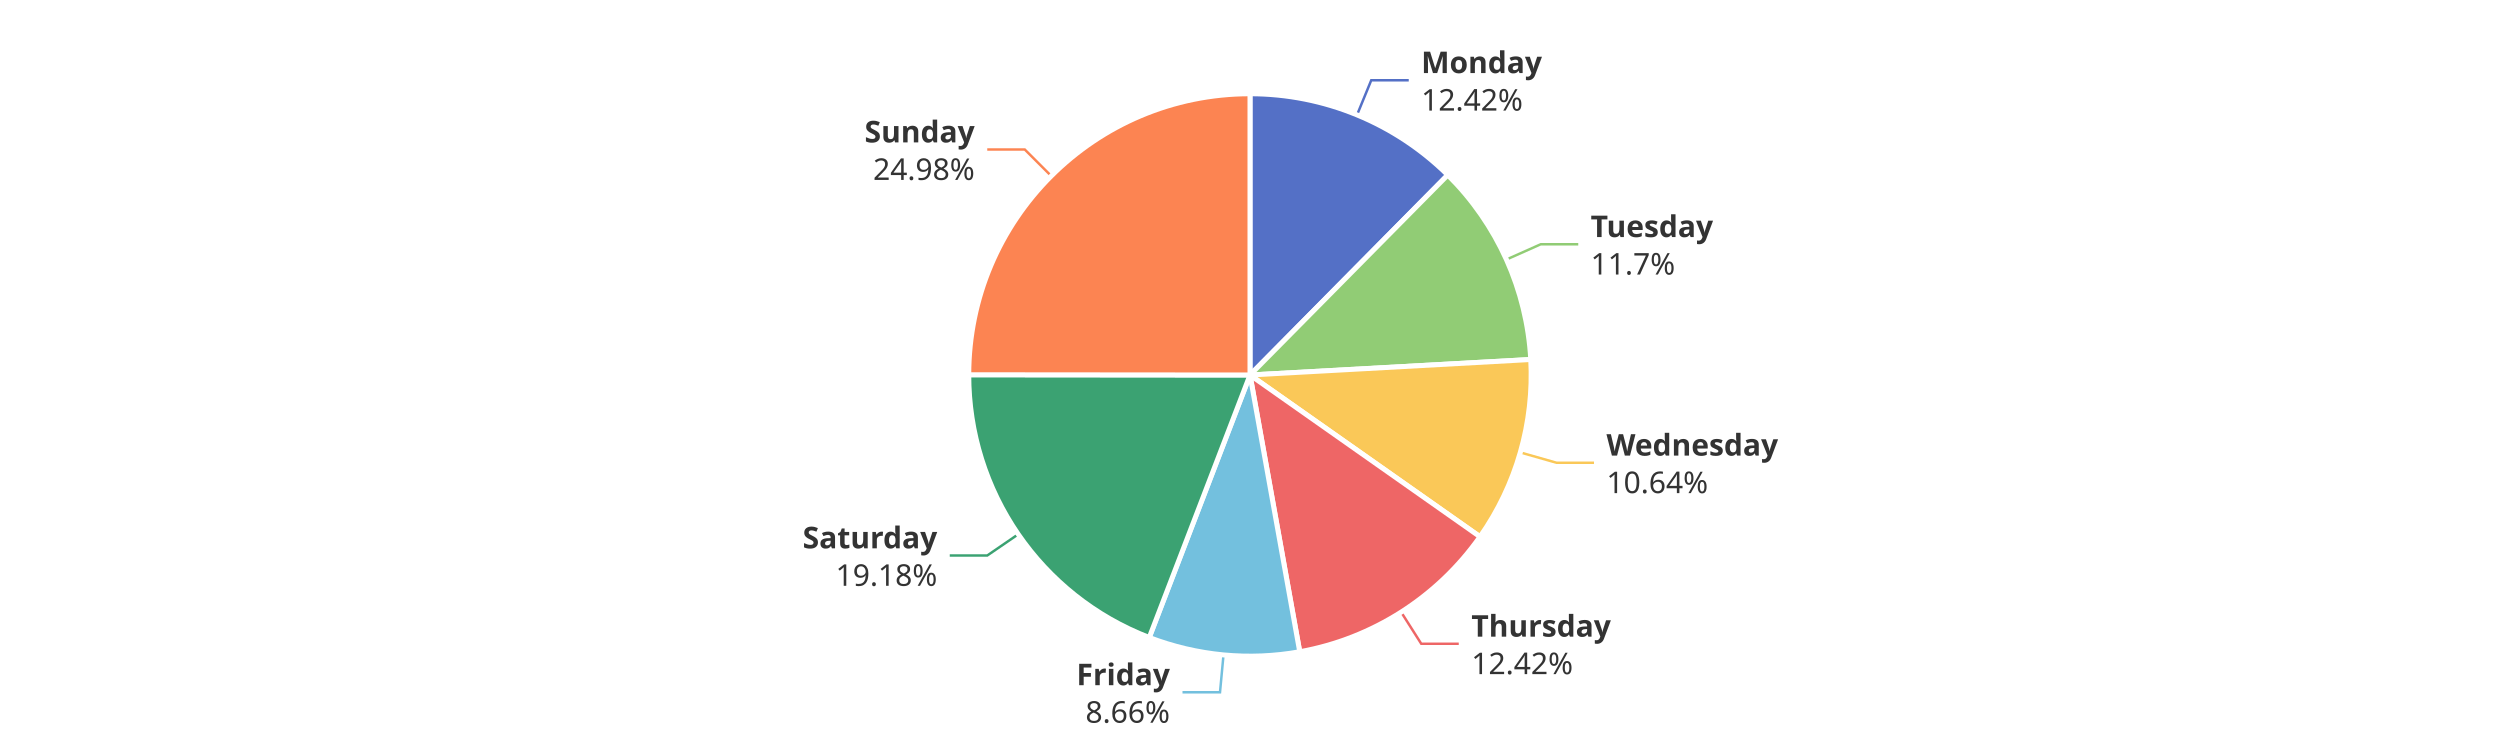
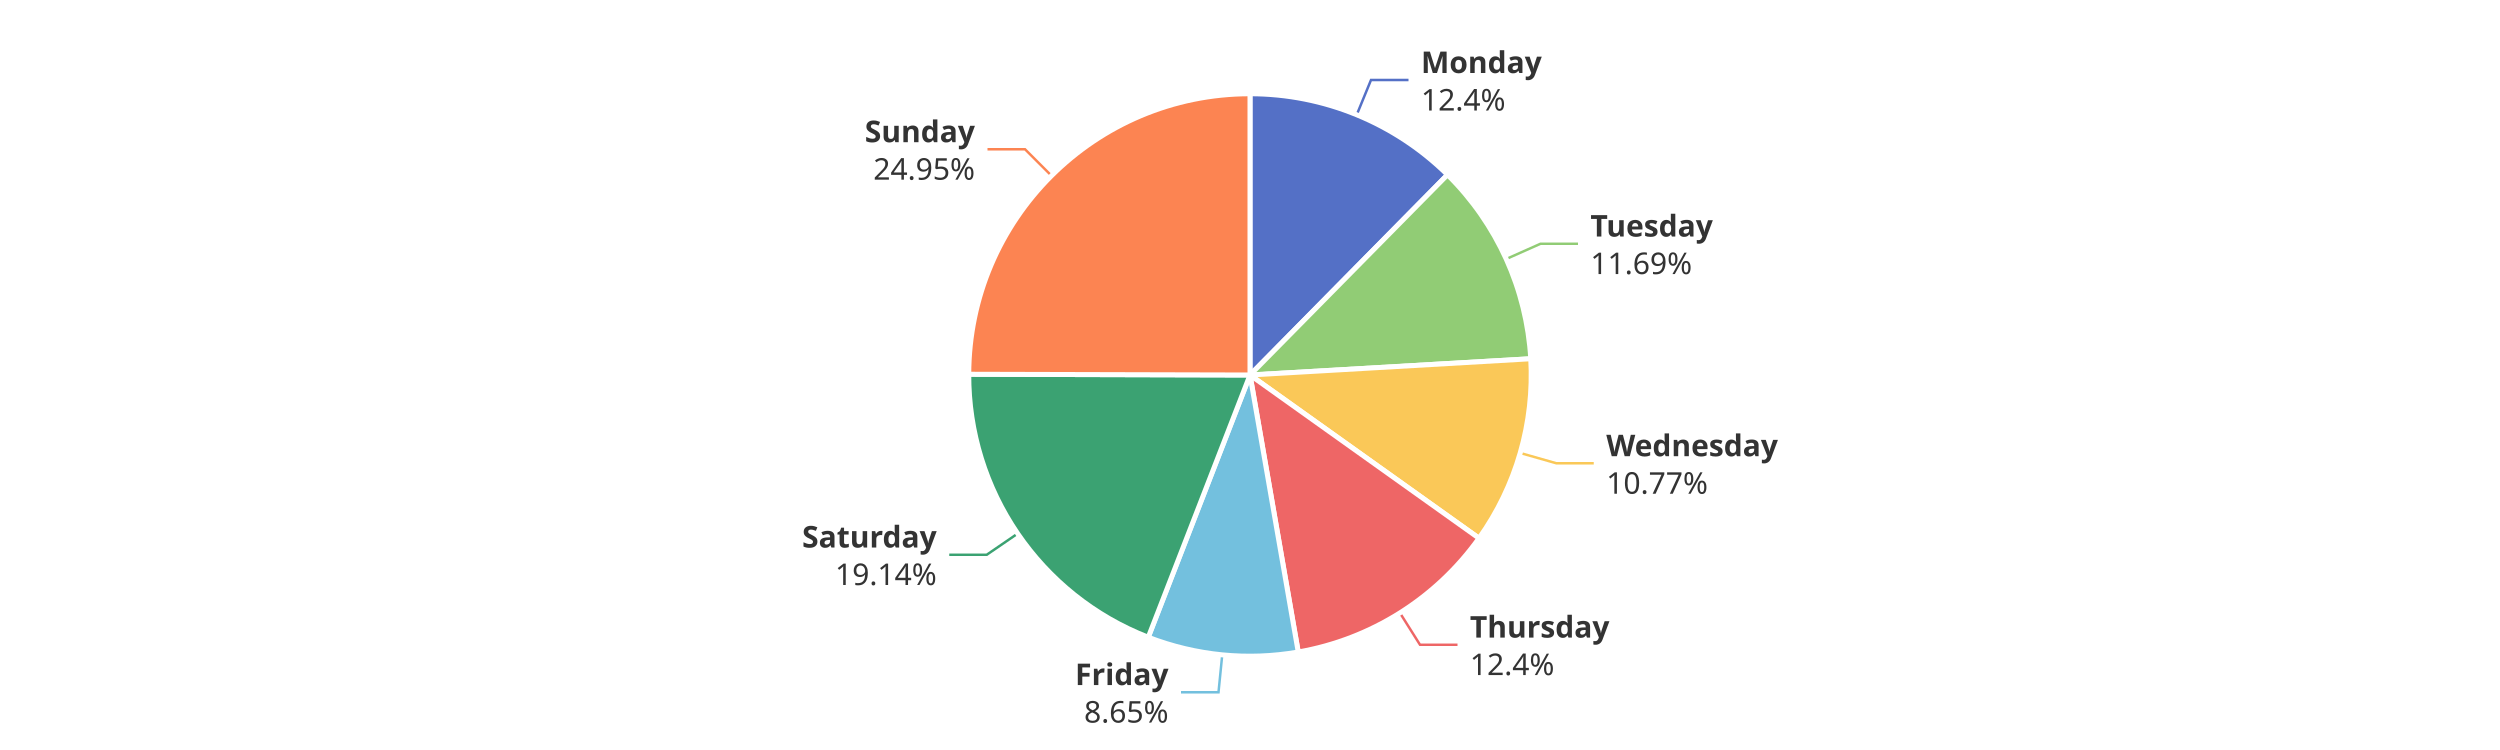
<svg xmlns="http://www.w3.org/2000/svg" width="1000" height="300" version="1.1" baseProfile="full" viewBox="0 0 1000 300">
  <rect width="1000" height="300" x="0" y="0" id="0" fill="#ffffff" />
-   <polyline points="542.8 46 548.5 32.1 563.5 32.1" fill="none" stroke="#5470c6" />
-   <polyline points="602.6 103.8 616.3 97.7 631.3 97.7" fill="none" stroke="#91cc75" />
-   <polyline points="608.2 181 622.6 185.1 637.6 185.1" fill="none" stroke="#fac858" />
-   <polyline points="560.5 244.9 568.5 257.5 583.5 257.5" fill="none" stroke="#ee6666" />
-   <polyline points="489.4 262 488 276.9 473 276.9" fill="none" stroke="#73c0de" />
-   <polyline points="407.3 213.7 394.9 222.2 379.9 222.2" fill="none" stroke="#3ba272" />
-   <polyline points="420.5 70.4 409.9 59.8 394.9 59.8" fill="none" stroke="#fc8452" />
-   <path d="M500 37.5A112.5 112.5 0 0 1 579.1 70L500 150Z" fill="#5470c6" stroke="#fff" stroke-width="2" stroke-linejoin="round" />
-   <path d="M579.1 70A112.5 112.5 0 0 1 612.3 143.8L500 150Z" fill="#91cc75" stroke="#fff" stroke-width="2" stroke-linejoin="round" />
-   <path d="M612.3 143.8A112.5 112.5 0 0 1 592 214.7L500 150Z" fill="#fac858" stroke="#fff" stroke-width="2" stroke-linejoin="round" />
-   <path d="M592 214.7A112.5 112.5 0 0 1 519.9 260.7L500 150Z" fill="#ee6666" stroke="#fff" stroke-width="2" stroke-linejoin="round" />
-   <path d="M519.9 260.7A112.5 112.5 0 0 1 459.7 255L500 150Z" fill="#73c0de" stroke="#fff" stroke-width="2" stroke-linejoin="round" />
-   <path d="M459.7 255A112.5 112.5 0 0 1 387.5 149.9L500 150Z" fill="#3ba272" stroke="#fff" stroke-width="2" stroke-linejoin="round" />
-   <path d="M387.5 149.9A112.5 112.5 0 0 1 500 37.5L500 150Z" fill="#fc8452" stroke="#fff" stroke-width="2" stroke-linejoin="round" />
-   <path d="M0 -15l42.8 0l0 30l-42.8 0Z" transform="translate(568.4913 32.0812)" fill="none" />
-   <text dominant-baseline="central" text-anchor="start" style="font-size:12px;font-family:sans-serif;font-weight:bold;" y="-7.5" transform="translate(568.4913 32.0812)" fill="#333" stroke="rgb(255,255,255)" stroke-width="2" paint-order="stroke" stroke-miterlimit="2">Monday</text>
-   <text dominant-baseline="central" text-anchor="start" style="font-size:12px;font-family:sans-serif;" y="7.5" transform="translate(568.4913 32.0812)" fill="#333" stroke="rgb(255,255,255)" stroke-width="2" paint-order="stroke" stroke-miterlimit="2">12.42%</text>
-   <path d="M0 -15l46.2 0l0 30l-46.2 0Z" transform="translate(636.2638 97.6646)" fill="none" />
-   <text dominant-baseline="central" text-anchor="start" style="font-size:12px;font-family:sans-serif;font-weight:bold;" y="-7.5" transform="translate(636.2638 97.6646)" fill="#333" stroke="rgb(255,255,255)" stroke-width="2" paint-order="stroke" stroke-miterlimit="2">Tuesday</text>
-   <text dominant-baseline="central" text-anchor="start" style="font-size:12px;font-family:sans-serif;" y="7.5" transform="translate(636.2638 97.6646)" fill="#333" stroke="rgb(255,255,255)" stroke-width="2" paint-order="stroke" stroke-miterlimit="2">11.7%</text>
-   <path d="M0 -15l63.6 0l0 30l-63.6 0Z" transform="translate(642.5772 185.0869)" fill="none" />
-   <text dominant-baseline="central" text-anchor="start" style="font-size:12px;font-family:sans-serif;font-weight:bold;" y="-7.5" transform="translate(642.5772 185.0869)" fill="#333" stroke="rgb(255,255,255)" stroke-width="2" paint-order="stroke" stroke-miterlimit="2">Wednesday</text>
-   <text dominant-baseline="central" text-anchor="start" style="font-size:12px;font-family:sans-serif;" y="7.5" transform="translate(642.5772 185.0869)" fill="#333" stroke="rgb(255,255,255)" stroke-width="2" paint-order="stroke" stroke-miterlimit="2">10.64%</text>
-   <path d="M0 -15l50.2 0l0 30l-50.2 0Z" transform="translate(588.5484 257.5052)" fill="none" />
-   <text dominant-baseline="central" text-anchor="start" style="font-size:12px;font-family:sans-serif;font-weight:bold;" y="-7.5" transform="translate(588.5484 257.5052)" fill="#333" stroke="rgb(255,255,255)" stroke-width="2" paint-order="stroke" stroke-miterlimit="2">Thursday</text>
-   <text dominant-baseline="central" text-anchor="start" style="font-size:12px;font-family:sans-serif;" y="7.5" transform="translate(588.5484 257.5052)" fill="#333" stroke="rgb(255,255,255)" stroke-width="2" paint-order="stroke" stroke-miterlimit="2">12.42%</text>
-   <path d="M-34.2 -15l34.2 0l0 30l-34.2 0Z" transform="translate(467.9625 276.9305)" fill="none" />
-   <text dominant-baseline="central" text-anchor="end" style="font-size:12px;font-family:sans-serif;font-weight:bold;" y="-7.5" transform="translate(467.9625 276.9305)" fill="#333" stroke="rgb(255,255,255)" stroke-width="2" paint-order="stroke" stroke-miterlimit="2">Friday</text>
-   <text dominant-baseline="central" text-anchor="end" style="font-size:12px;font-family:sans-serif;" y="7.5" transform="translate(467.9625 276.9305)" fill="#333" stroke="rgb(255,255,255)" stroke-width="2" paint-order="stroke" stroke-miterlimit="2">8.66%</text>
-   <path d="M-48.2 -15l48.2 0l0 30l-48.2 0Z" transform="translate(374.8931 222.172)" fill="none" />
-   <text dominant-baseline="central" text-anchor="end" style="font-size:12px;font-family:sans-serif;font-weight:bold;" y="-7.5" transform="translate(374.8931 222.172)" fill="#333" stroke="rgb(255,255,255)" stroke-width="2" paint-order="stroke" stroke-miterlimit="2">Saturday</text>
-   <text dominant-baseline="central" text-anchor="end" style="font-size:12px;font-family:sans-serif;" y="7.5" transform="translate(374.8931 222.172)" fill="#333" stroke="rgb(255,255,255)" stroke-width="2" paint-order="stroke" stroke-miterlimit="2">19.18%</text>
-   <path d="M-40.9 -15l40.9 0l0 30l-40.9 0Z" transform="translate(389.8793 59.8085)" fill="none" />
-   <text dominant-baseline="central" text-anchor="end" style="font-size:12px;font-family:sans-serif;font-weight:bold;" y="-7.5" transform="translate(389.8793 59.8085)" fill="#333" stroke="rgb(255,255,255)" stroke-width="2" paint-order="stroke" stroke-miterlimit="2">Sunday</text>
-   <text dominant-baseline="central" text-anchor="end" style="font-size:12px;font-family:sans-serif;" y="7.5" transform="translate(389.8793 59.8085)" fill="#333" stroke="rgb(255,255,255)" stroke-width="2" paint-order="stroke" stroke-miterlimit="2">24.98%</text>
+   <polyline points="542.7 45.9 548.4 32 563.4 32" fill="none" stroke="#5470c6" />
+   <polyline points="602.5 103.6 616.2 97.5 631.2 97.5" fill="none" stroke="#91cc75" />
+   <polyline points="608.1 181.2 622.5 185.3 637.5 185.3" fill="none" stroke="#fac858" />
+   <polyline points="560 245.2 568 257.9 583 257.9" fill="none" stroke="#ee6666" />
+   <polyline points="488.9 261.9 487.4 276.9 472.4 276.9" fill="none" stroke="#73c0de" />
+   <polyline points="407.1 213.4 394.7 221.9 379.7 221.9" fill="none" stroke="#3ba272" />
+   <polyline points="420.6 70.3 410 59.7 395 59.7" fill="none" stroke="#fc8452" />
+   <path d="M500 37.5A112.5 112.5 0 0 1 579 69.9L500 150Z" fill="#5470c6" stroke="#fff" stroke-width="2" stroke-linejoin="round" />
+   <path d="M579 69.9A112.5 112.5 0 0 1 612.3 143.5L500 150Z" fill="#91cc75" stroke="#fff" stroke-width="2" stroke-linejoin="round" />
+   <path d="M612.3 143.5A112.5 112.5 0 0 1 591.6 215.3L500 150Z" fill="#fac858" stroke="#fff" stroke-width="2" stroke-linejoin="round" />
+   <path d="M591.6 215.3A112.5 112.5 0 0 1 519.3 260.8L500 150Z" fill="#ee6666" stroke="#fff" stroke-width="2" stroke-linejoin="round" />
+   <path d="M519.3 260.8A112.5 112.5 0 0 1 459.3 254.9L500 150Z" fill="#73c0de" stroke="#fff" stroke-width="2" stroke-linejoin="round" />
+   <path d="M459.3 254.9A112.5 112.5 0 0 1 387.5 149.7L500 150Z" fill="#3ba272" stroke="#fff" stroke-width="2" stroke-linejoin="round" />
+   <path d="M387.5 149.7A112.5 112.5 0 0 1 500 37.5L500 150Z" fill="#fc8452" stroke="#fff" stroke-width="2" stroke-linejoin="round" />
+   <path d="M0 -15l42.8 0l0 30l-42.8 0Z" transform="translate(568.4126 32.0489)" fill="none" />
+   <text dominant-baseline="central" text-anchor="start" style="font-size:12px;font-family:sans-serif;font-weight:bold;" y="-7.5" transform="translate(568.4126 32.0489)" fill="#333" stroke="rgb(255,255,255)" stroke-width="2" paint-order="stroke" stroke-miterlimit="2">Monday</text>
+   <text dominant-baseline="central" text-anchor="start" style="font-size:12px;font-family:sans-serif;" y="7.5" transform="translate(568.4126 32.0489)" fill="#333" stroke="rgb(255,255,255)" stroke-width="2" paint-order="stroke" stroke-miterlimit="2">12.4%</text>
+   <path d="M0 -15l46.2 0l0 30l-46.2 0Z" transform="translate(636.1754 97.4688)" fill="none" />
+   <text dominant-baseline="central" text-anchor="start" style="font-size:12px;font-family:sans-serif;font-weight:bold;" y="-7.5" transform="translate(636.1754 97.4688)" fill="#333" stroke="rgb(255,255,255)" stroke-width="2" paint-order="stroke" stroke-miterlimit="2">Tuesday</text>
+   <text dominant-baseline="central" text-anchor="start" style="font-size:12px;font-family:sans-serif;" y="7.5" transform="translate(636.1754 97.4688)" fill="#333" stroke="rgb(255,255,255)" stroke-width="2" paint-order="stroke" stroke-miterlimit="2">11.69%</text>
+   <path d="M0 -15l63.6 0l0 30l-63.6 0Z" transform="translate(642.5063 185.3336)" fill="none" />
+   <text dominant-baseline="central" text-anchor="start" style="font-size:12px;font-family:sans-serif;font-weight:bold;" y="-7.5" transform="translate(642.5063 185.3336)" fill="#333" stroke="rgb(255,255,255)" stroke-width="2" paint-order="stroke" stroke-miterlimit="2">Wednesday</text>
+   <text dominant-baseline="central" text-anchor="start" style="font-size:12px;font-family:sans-serif;" y="7.5" transform="translate(642.5063 185.3336)" fill="#333" stroke="rgb(255,255,255)" stroke-width="2" paint-order="stroke" stroke-miterlimit="2">10.77%</text>
+   <path d="M0 -15l50.2 0l0 30l-50.2 0Z" transform="translate(587.9673 257.8735)" fill="none" />
+   <text dominant-baseline="central" text-anchor="start" style="font-size:12px;font-family:sans-serif;font-weight:bold;" y="-7.5" transform="translate(587.9673 257.8735)" fill="#333" stroke="rgb(255,255,255)" stroke-width="2" paint-order="stroke" stroke-miterlimit="2">Thursday</text>
+   <text dominant-baseline="central" text-anchor="start" style="font-size:12px;font-family:sans-serif;" y="7.5" transform="translate(587.9673 257.8735)" fill="#333" stroke="rgb(255,255,255)" stroke-width="2" paint-order="stroke" stroke-miterlimit="2">12.4%</text>
+   <path d="M-34.2 -15l34.2 0l0 30l-34.2 0Z" transform="translate(467.4057 276.8764)" fill="none" />
+   <text dominant-baseline="central" text-anchor="end" style="font-size:12px;font-family:sans-serif;font-weight:bold;" y="-7.5" transform="translate(467.4057 276.8764)" fill="#333" stroke="rgb(255,255,255)" stroke-width="2" paint-order="stroke" stroke-miterlimit="2">Friday</text>
+   <text dominant-baseline="central" text-anchor="end" style="font-size:12px;font-family:sans-serif;" y="7.5" transform="translate(467.4057 276.8764)" fill="#333" stroke="rgb(255,255,255)" stroke-width="2" paint-order="stroke" stroke-miterlimit="2">8.65%</text>
+   <path d="M-48.2 -15l48.2 0l0 30l-48.2 0Z" transform="translate(374.6739 221.8517)" fill="none" />
+   <text dominant-baseline="central" text-anchor="end" style="font-size:12px;font-family:sans-serif;font-weight:bold;" y="-7.5" transform="translate(374.6739 221.8517)" fill="#333" stroke="rgb(255,255,255)" stroke-width="2" paint-order="stroke" stroke-miterlimit="2">Saturday</text>
+   <text dominant-baseline="central" text-anchor="end" style="font-size:12px;font-family:sans-serif;" y="7.5" transform="translate(374.6739 221.8517)" fill="#333" stroke="rgb(255,255,255)" stroke-width="2" paint-order="stroke" stroke-miterlimit="2">19.14%</text>
+   <path d="M-40.9 -15l40.9 0l0 30l-40.9 0Z" transform="translate(389.9714 59.7165)" fill="none" />
+   <text dominant-baseline="central" text-anchor="end" style="font-size:12px;font-family:sans-serif;font-weight:bold;" y="-7.5" transform="translate(389.9714 59.7165)" fill="#333" stroke="rgb(255,255,255)" stroke-width="2" paint-order="stroke" stroke-miterlimit="2">Sunday</text>
+   <text dominant-baseline="central" text-anchor="end" style="font-size:12px;font-family:sans-serif;" y="7.5" transform="translate(389.9714 59.7165)" fill="#333" stroke="rgb(255,255,255)" stroke-width="2" paint-order="stroke" stroke-miterlimit="2">24.95%</text>
</svg>
